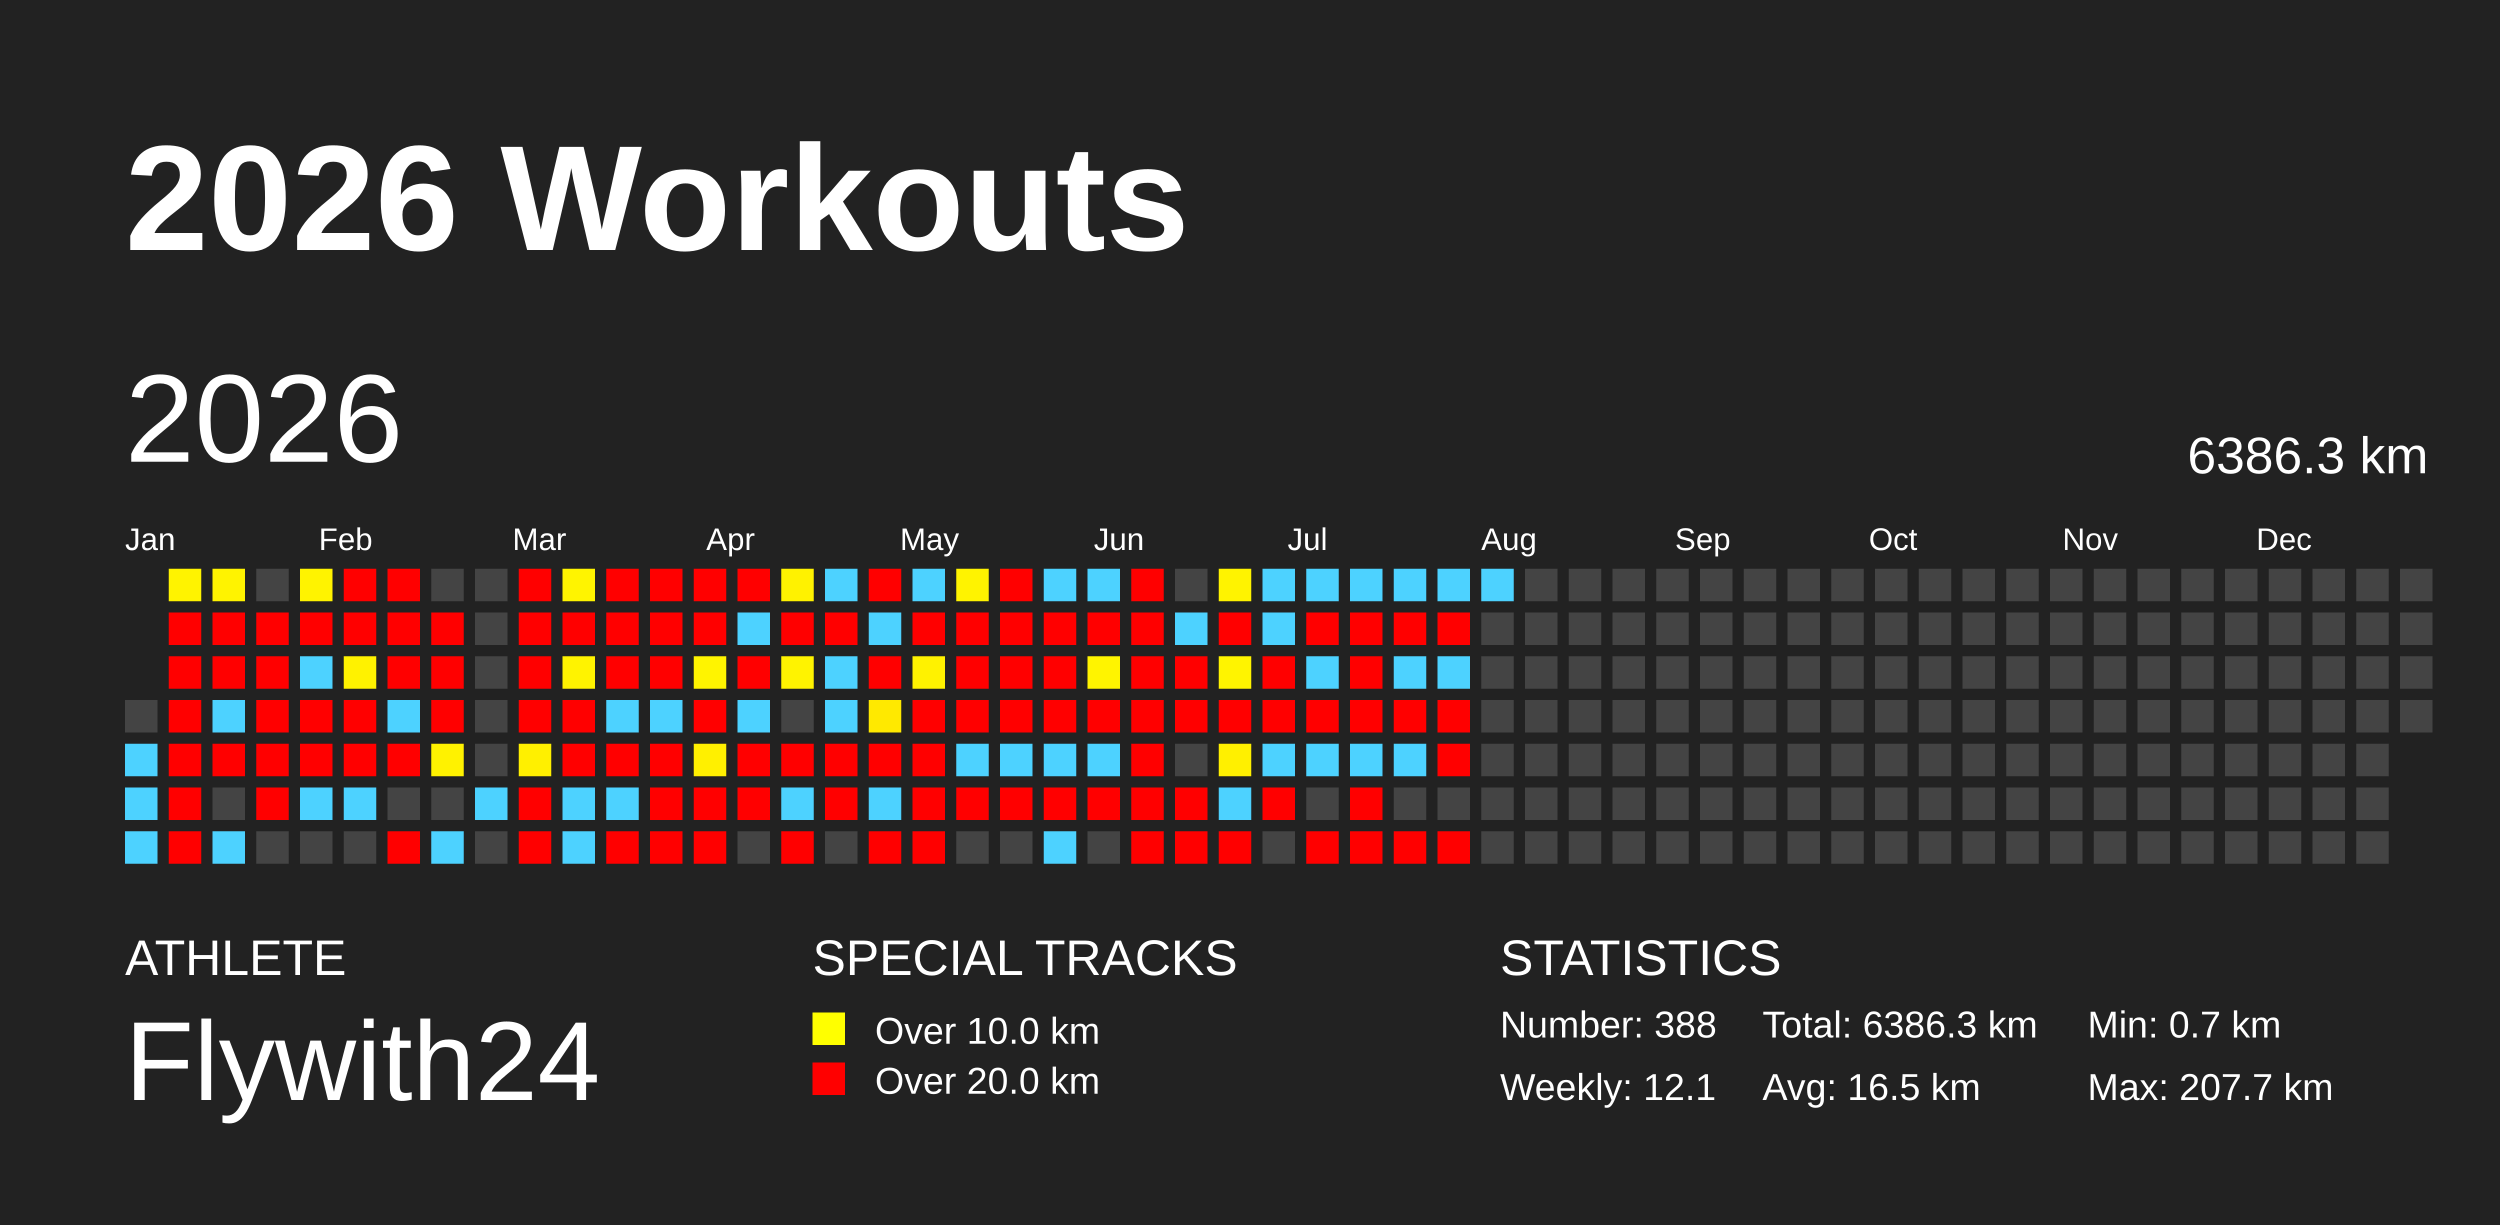
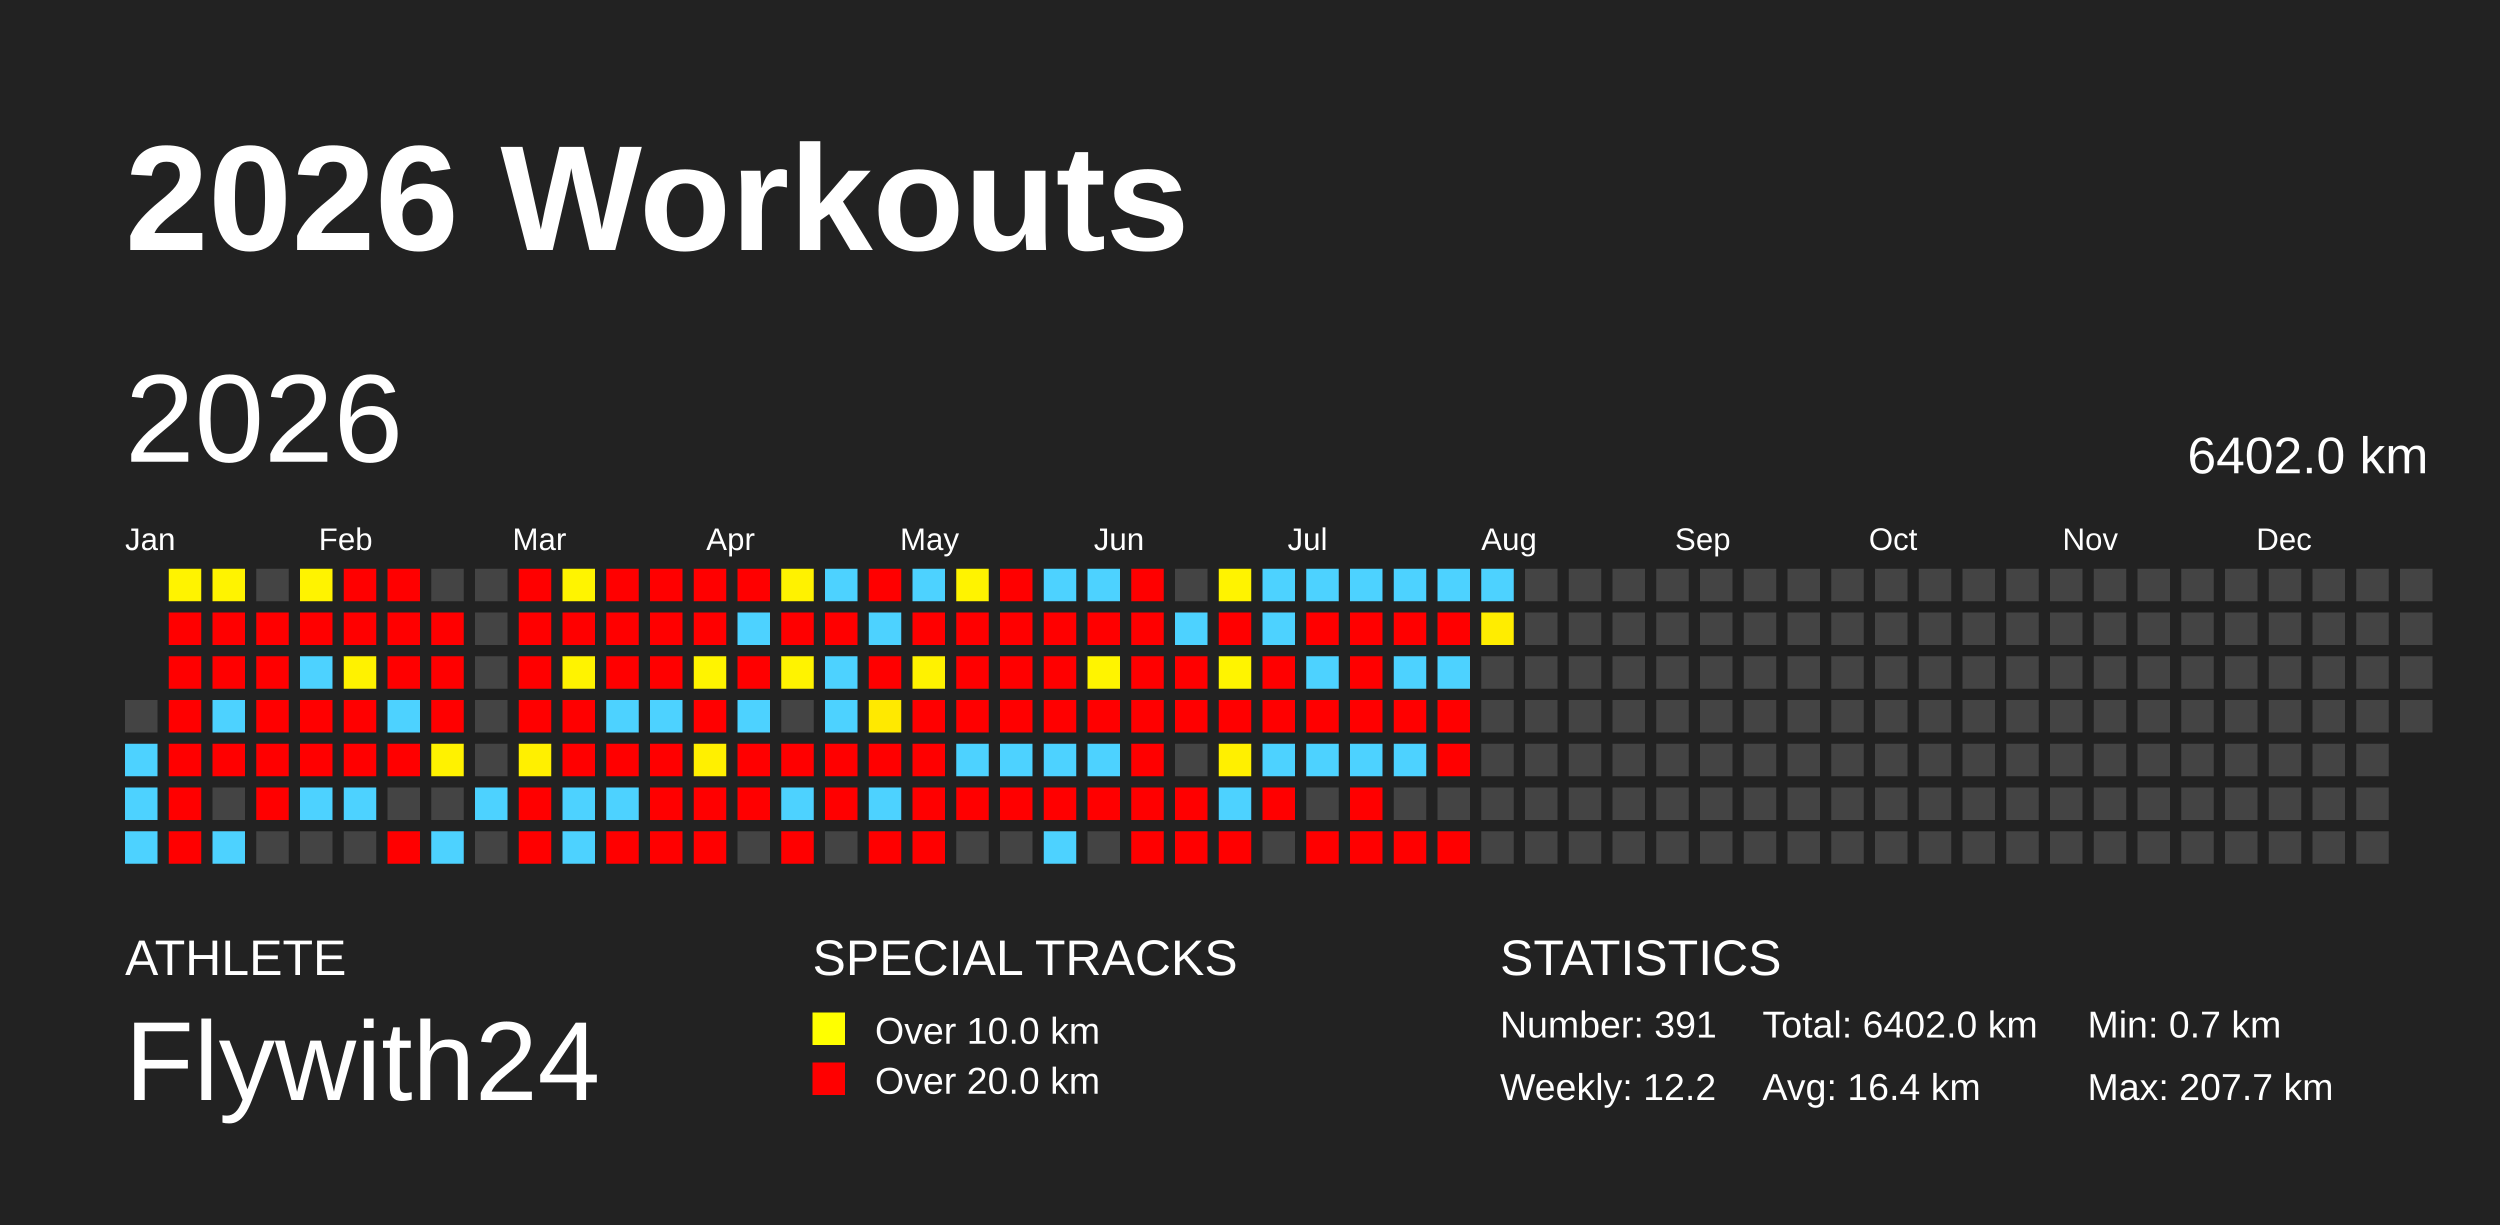
<svg xmlns="http://www.w3.org/2000/svg" baseProfile="full" height="98mm" version="1.1" viewBox="0,0,200,98" width="200mm">
  <defs />
  <rect fill="#222222" height="98" width="200" x="0" y="0" />
  <text fill="#FFFFFF" style="font-size:12px; font-family:Arial; font-weight:bold;" x="10" y="20">2026 Workouts</text>
  <text fill="#FFFFFF" style="font-size:4px; font-family:Arial" x="10" y="78">ATHLETE</text>
  <text fill="#FFFFFF" style="font-size:9px; font-family:Arial" x="10" y="88">Flywith24</text>
  <text fill="#FFFFFF" style="font-size:4px; font-family:Arial" x="65" y="78">SPECIAL TRACKS</text>
  <rect fill="yellow" height="2.6" width="2.6" x="65" y="81" />
  <text fill="#FFFFFF" style="font-size:3px; font-family:Arial" x="70" y="83.5">Over 10.0 km</text>
  <rect fill="red" height="2.6" width="2.6" x="65" y="85" />
  <text fill="#FFFFFF" style="font-size:3px; font-family:Arial" x="70" y="87.5">Over 20.0 km</text>
  <text fill="#FFFFFF" style="font-size:4px; font-family:Arial" x="120" y="78">STATISTICS</text>
-   <text fill="#FFFFFF" style="font-size:3px; font-family:Arial" x="120" y="83">Number: 388</text>
-   <text fill="#FFFFFF" style="font-size:3px; font-family:Arial" x="120" y="88">Weekly: 12.1</text>
-   <text fill="#FFFFFF" style="font-size:3px; font-family:Arial" x="141" y="83">Total: 6386.3 km</text>
-   <text fill="#FFFFFF" style="font-size:3px; font-family:Arial" x="141" y="88">Avg: 16.5 km</text>
+   <text fill="#FFFFFF" style="font-size:3px; font-family:Arial" x="120" y="83">Number: 391</text>
+   <text fill="#FFFFFF" style="font-size:3px; font-family:Arial" x="120" y="88">Weekly: 12.2</text>
+   <text fill="#FFFFFF" style="font-size:3px; font-family:Arial" x="141" y="83">Total: 6402.0 km</text>
+   <text fill="#FFFFFF" style="font-size:3px; font-family:Arial" x="141" y="88">Avg: 16.4 km</text>
  <text fill="#FFFFFF" style="font-size:3px; font-family:Arial" x="167" y="83">Min: 0.7 km</text>
  <text fill="#FFFFFF" style="font-size:3px; font-family:Arial" x="167" y="88">Max: 207.7 km</text>
  <text dominant-baseline="hanging" fill="#FFFFFF" style="font-size:10.0px; font-family:Arial;" x="10" y="30">2026</text>
-   <text dominant-baseline="hanging" fill="#FFFFFF" style="font-size:4.125px; font-family:Arial;" x="175" y="35">6386.3 km</text>
+   <text dominant-baseline="hanging" fill="#FFFFFF" style="font-size:4.125px; font-family:Arial;" x="175" y="35">6402.0 km</text>
  <text fill="#FFFFFF" style="font-size:2.5px; font-family:Arial" x="10.0" y="44">Jan</text>
  <text fill="#FFFFFF" style="font-size:2.5px; font-family:Arial" x="25.5" y="44">Feb</text>
  <text fill="#FFFFFF" style="font-size:2.5px; font-family:Arial" x="41.0" y="44">Mar</text>
  <text fill="#FFFFFF" style="font-size:2.5px; font-family:Arial" x="56.5" y="44">Apr</text>
  <text fill="#FFFFFF" style="font-size:2.5px; font-family:Arial" x="72.0" y="44">May</text>
  <text fill="#FFFFFF" style="font-size:2.5px; font-family:Arial" x="87.5" y="44">Jun</text>
  <text fill="#FFFFFF" style="font-size:2.5px; font-family:Arial" x="103.0" y="44">Jul</text>
  <text fill="#FFFFFF" style="font-size:2.5px; font-family:Arial" x="118.5" y="44">Aug</text>
  <text fill="#FFFFFF" style="font-size:2.5px; font-family:Arial" x="134.0" y="44">Sep</text>
  <text fill="#FFFFFF" style="font-size:2.5px; font-family:Arial" x="149.5" y="44">Oct</text>
  <text fill="#FFFFFF" style="font-size:2.5px; font-family:Arial" x="165.0" y="44">Nov</text>
  <text fill="#FFFFFF" style="font-size:2.5px; font-family:Arial" x="180.5" y="44">Dec</text>
  <rect fill="#444444" height="2.6" width="2.6" x="10.0" y="56.0" />
  <rect fill="#4dd2ff" height="2.6" width="2.6" x="10.0" y="59.5" />
  <rect fill="#4dd2ff" height="2.6" width="2.6" x="10.0" y="63.0" />
  <rect fill="#4dd2ff" height="2.6" width="2.6" x="10.0" y="66.5" />
  <rect fill="#fff300" height="2.6" width="2.6" x="13.5" y="45.5" />
  <rect fill="red" height="2.6" width="2.6" x="13.5" y="49.0" />
  <rect fill="red" height="2.6" width="2.6" x="13.5" y="52.5" />
  <rect fill="red" height="2.6" width="2.6" x="13.5" y="56.0" />
  <rect fill="red" height="2.6" width="2.6" x="13.5" y="59.5" />
  <rect fill="red" height="2.6" width="2.6" x="13.5" y="63.0" />
  <rect fill="red" height="2.6" width="2.6" x="13.5" y="66.5" />
  <rect fill="#fff300" height="2.6" width="2.6" x="17.0" y="45.5" />
  <rect fill="red" height="2.6" width="2.6" x="17.0" y="49.0" />
  <rect fill="red" height="2.6" width="2.6" x="17.0" y="52.5" />
  <rect fill="#4dd2ff" height="2.6" width="2.6" x="17.0" y="56.0" />
  <rect fill="red" height="2.6" width="2.6" x="17.0" y="59.5" />
  <rect fill="#444444" height="2.6" width="2.6" x="17.0" y="63.0" />
  <rect fill="#4dd2ff" height="2.6" width="2.6" x="17.0" y="66.5" />
  <rect fill="#444444" height="2.6" width="2.6" x="20.5" y="45.5" />
  <rect fill="red" height="2.6" width="2.6" x="20.5" y="49.0" />
  <rect fill="red" height="2.6" width="2.6" x="20.5" y="52.5" />
  <rect fill="red" height="2.6" width="2.6" x="20.5" y="56.0" />
  <rect fill="red" height="2.6" width="2.6" x="20.5" y="59.5" />
  <rect fill="red" height="2.6" width="2.6" x="20.5" y="63.0" />
  <rect fill="#444444" height="2.6" width="2.6" x="20.5" y="66.5" />
  <rect fill="#fff300" height="2.6" width="2.6" x="24.0" y="45.5" />
  <rect fill="red" height="2.6" width="2.6" x="24.0" y="49.0" />
  <rect fill="#4dd2ff" height="2.6" width="2.6" x="24.0" y="52.5" />
  <rect fill="red" height="2.6" width="2.6" x="24.0" y="56.0" />
  <rect fill="red" height="2.6" width="2.6" x="24.0" y="59.5" />
  <rect fill="#4dd2ff" height="2.6" width="2.6" x="24.0" y="63.0" />
  <rect fill="#444444" height="2.6" width="2.6" x="24.0" y="66.5" />
  <rect fill="red" height="2.6" width="2.6" x="27.5" y="45.5" />
  <rect fill="red" height="2.6" width="2.6" x="27.5" y="49.0" />
  <rect fill="#fff200" height="2.6" width="2.6" x="27.5" y="52.5" />
  <rect fill="red" height="2.6" width="2.6" x="27.5" y="56.0" />
  <rect fill="red" height="2.6" width="2.6" x="27.5" y="59.5" />
  <rect fill="#4dd2ff" height="2.6" width="2.6" x="27.5" y="63.0" />
  <rect fill="#444444" height="2.6" width="2.6" x="27.5" y="66.5" />
  <rect fill="red" height="2.6" width="2.6" x="31.0" y="45.5" />
  <rect fill="red" height="2.6" width="2.6" x="31.0" y="49.0" />
  <rect fill="red" height="2.6" width="2.6" x="31.0" y="52.5" />
  <rect fill="#4dd2ff" height="2.6" width="2.6" x="31.0" y="56.0" />
  <rect fill="red" height="2.6" width="2.6" x="31.0" y="59.5" />
  <rect fill="#444444" height="2.6" width="2.6" x="31.0" y="63.0" />
  <rect fill="red" height="2.6" width="2.6" x="31.0" y="66.5" />
  <rect fill="#444444" height="2.6" width="2.6" x="34.5" y="45.5" />
  <rect fill="red" height="2.6" width="2.6" x="34.5" y="49.0" />
  <rect fill="red" height="2.6" width="2.6" x="34.5" y="52.5" />
  <rect fill="red" height="2.6" width="2.6" x="34.5" y="56.0" />
  <rect fill="#fff200" height="2.6" width="2.6" x="34.5" y="59.5" />
  <rect fill="#444444" height="2.6" width="2.6" x="34.5" y="63.0" />
  <rect fill="#4dd2ff" height="2.6" width="2.6" x="34.5" y="66.5" />
  <rect fill="#444444" height="2.6" width="2.6" x="38.0" y="45.5" />
  <rect fill="#444444" height="2.6" width="2.6" x="38.0" y="49.0" />
  <rect fill="#444444" height="2.6" width="2.6" x="38.0" y="52.5" />
  <rect fill="#444444" height="2.6" width="2.6" x="38.0" y="56.0" />
  <rect fill="#444444" height="2.6" width="2.6" x="38.0" y="59.5" />
  <rect fill="#4dd2ff" height="2.6" width="2.6" x="38.0" y="63.0" />
  <rect fill="#444444" height="2.6" width="2.6" x="38.0" y="66.5" />
  <rect fill="red" height="2.6" width="2.6" x="41.5" y="45.5" />
  <rect fill="red" height="2.6" width="2.6" x="41.5" y="49.0" />
  <rect fill="red" height="2.6" width="2.6" x="41.5" y="52.5" />
  <rect fill="red" height="2.6" width="2.6" x="41.5" y="56.0" />
  <rect fill="#fff000" height="2.6" width="2.6" x="41.5" y="59.5" />
  <rect fill="red" height="2.6" width="2.6" x="41.5" y="63.0" />
  <rect fill="red" height="2.6" width="2.6" x="41.5" y="66.5" />
  <rect fill="#fff400" height="2.6" width="2.6" x="45.0" y="45.5" />
  <rect fill="red" height="2.6" width="2.6" x="45.0" y="49.0" />
  <rect fill="#fff300" height="2.6" width="2.6" x="45.0" y="52.5" />
  <rect fill="red" height="2.6" width="2.6" x="45.0" y="56.0" />
  <rect fill="red" height="2.6" width="2.6" x="45.0" y="59.5" />
  <rect fill="#4dd2ff" height="2.6" width="2.6" x="45.0" y="63.0" />
  <rect fill="#4dd2ff" height="2.6" width="2.6" x="45.0" y="66.5" />
  <rect fill="red" height="2.6" width="2.6" x="48.5" y="45.5" />
  <rect fill="red" height="2.6" width="2.6" x="48.5" y="49.0" />
  <rect fill="red" height="2.6" width="2.6" x="48.5" y="52.5" />
  <rect fill="#4dd2ff" height="2.6" width="2.6" x="48.5" y="56.0" />
  <rect fill="red" height="2.6" width="2.6" x="48.5" y="59.5" />
  <rect fill="#4dd2ff" height="2.6" width="2.6" x="48.5" y="63.0" />
  <rect fill="red" height="2.6" width="2.6" x="48.5" y="66.5" />
  <rect fill="red" height="2.6" width="2.6" x="52.0" y="45.5" />
  <rect fill="red" height="2.6" width="2.6" x="52.0" y="49.0" />
  <rect fill="red" height="2.6" width="2.6" x="52.0" y="52.5" />
  <rect fill="#4dd2ff" height="2.6" width="2.6" x="52.0" y="56.0" />
  <rect fill="red" height="2.6" width="2.6" x="52.0" y="59.5" />
  <rect fill="red" height="2.6" width="2.6" x="52.0" y="63.0" />
  <rect fill="red" height="2.6" width="2.6" x="52.0" y="66.5" />
  <rect fill="red" height="2.6" width="2.6" x="55.5" y="45.5" />
  <rect fill="red" height="2.6" width="2.6" x="55.5" y="49.0" />
  <rect fill="#fff400" height="2.6" width="2.6" x="55.5" y="52.5" />
  <rect fill="red" height="2.6" width="2.6" x="55.5" y="56.0" />
  <rect fill="#fff000" height="2.6" width="2.6" x="55.5" y="59.5" />
  <rect fill="red" height="2.6" width="2.6" x="55.5" y="63.0" />
  <rect fill="red" height="2.6" width="2.6" x="55.5" y="66.5" />
  <rect fill="red" height="2.6" width="2.6" x="59.0" y="45.5" />
  <rect fill="#4dd2ff" height="2.6" width="2.6" x="59.0" y="49.0" />
  <rect fill="red" height="2.6" width="2.6" x="59.0" y="52.5" />
  <rect fill="#4dd2ff" height="2.6" width="2.6" x="59.0" y="56.0" />
  <rect fill="red" height="2.6" width="2.6" x="59.0" y="59.5" />
  <rect fill="red" height="2.6" width="2.6" x="59.0" y="63.0" />
  <rect fill="#444444" height="2.6" width="2.6" x="59.0" y="66.5" />
  <rect fill="#fff200" height="2.6" width="2.6" x="62.5" y="45.5" />
  <rect fill="red" height="2.6" width="2.6" x="62.5" y="49.0" />
  <rect fill="#fff300" height="2.6" width="2.6" x="62.5" y="52.5" />
  <rect fill="#444444" height="2.6" width="2.6" x="62.5" y="56.0" />
  <rect fill="red" height="2.6" width="2.6" x="62.5" y="59.5" />
  <rect fill="#4dd2ff" height="2.6" width="2.6" x="62.5" y="63.0" />
  <rect fill="red" height="2.6" width="2.6" x="62.5" y="66.5" />
  <rect fill="#4dd2ff" height="2.6" width="2.6" x="66.0" y="45.5" />
  <rect fill="red" height="2.6" width="2.6" x="66.0" y="49.0" />
  <rect fill="#4dd2ff" height="2.6" width="2.6" x="66.0" y="52.5" />
  <rect fill="#4dd2ff" height="2.6" width="2.6" x="66.0" y="56.0" />
  <rect fill="red" height="2.6" width="2.6" x="66.0" y="59.5" />
  <rect fill="red" height="2.6" width="2.6" x="66.0" y="63.0" />
  <rect fill="#444444" height="2.6" width="2.6" x="66.0" y="66.5" />
  <rect fill="red" height="2.6" width="2.6" x="69.5" y="45.5" />
  <rect fill="#4dd2ff" height="2.6" width="2.6" x="69.5" y="49.0" />
  <rect fill="red" height="2.6" width="2.6" x="69.5" y="52.5" />
  <rect fill="#ffe900" height="2.6" width="2.6" x="69.5" y="56.0" />
  <rect fill="red" height="2.6" width="2.6" x="69.5" y="59.5" />
  <rect fill="#4dd2ff" height="2.6" width="2.6" x="69.5" y="63.0" />
  <rect fill="red" height="2.6" width="2.6" x="69.5" y="66.5" />
  <rect fill="#4dd2ff" height="2.6" width="2.6" x="73.0" y="45.5" />
  <rect fill="red" height="2.6" width="2.6" x="73.0" y="49.0" />
  <rect fill="#fff200" height="2.6" width="2.6" x="73.0" y="52.5" />
  <rect fill="red" height="2.6" width="2.6" x="73.0" y="56.0" />
  <rect fill="red" height="2.6" width="2.6" x="73.0" y="59.5" />
  <rect fill="red" height="2.6" width="2.6" x="73.0" y="63.0" />
  <rect fill="red" height="2.6" width="2.6" x="73.0" y="66.5" />
  <rect fill="#fff300" height="2.6" width="2.6" x="76.5" y="45.5" />
  <rect fill="red" height="2.6" width="2.6" x="76.5" y="49.0" />
  <rect fill="red" height="2.6" width="2.6" x="76.5" y="52.5" />
  <rect fill="red" height="2.6" width="2.6" x="76.5" y="56.0" />
  <rect fill="#4dd2ff" height="2.6" width="2.6" x="76.5" y="59.5" />
  <rect fill="red" height="2.6" width="2.6" x="76.5" y="63.0" />
  <rect fill="#444444" height="2.6" width="2.6" x="76.5" y="66.5" />
  <rect fill="red" height="2.6" width="2.6" x="80.0" y="45.5" />
  <rect fill="red" height="2.6" width="2.6" x="80.0" y="49.0" />
  <rect fill="red" height="2.6" width="2.6" x="80.0" y="52.5" />
  <rect fill="red" height="2.6" width="2.6" x="80.0" y="56.0" />
  <rect fill="#4dd2ff" height="2.6" width="2.6" x="80.0" y="59.5" />
  <rect fill="red" height="2.6" width="2.6" x="80.0" y="63.0" />
  <rect fill="#444444" height="2.6" width="2.6" x="80.0" y="66.5" />
  <rect fill="#4dd2ff" height="2.6" width="2.6" x="83.5" y="45.5" />
  <rect fill="red" height="2.6" width="2.6" x="83.5" y="49.0" />
  <rect fill="red" height="2.6" width="2.6" x="83.5" y="52.5" />
  <rect fill="red" height="2.6" width="2.6" x="83.5" y="56.0" />
  <rect fill="#4dd2ff" height="2.6" width="2.6" x="83.5" y="59.5" />
  <rect fill="red" height="2.6" width="2.6" x="83.5" y="63.0" />
  <rect fill="#4dd2ff" height="2.6" width="2.6" x="83.5" y="66.5" />
  <rect fill="#4dd2ff" height="2.6" width="2.6" x="87.0" y="45.5" />
  <rect fill="red" height="2.6" width="2.6" x="87.0" y="49.0" />
  <rect fill="#fff400" height="2.6" width="2.6" x="87.0" y="52.5" />
  <rect fill="red" height="2.6" width="2.6" x="87.0" y="56.0" />
  <rect fill="#4dd2ff" height="2.6" width="2.6" x="87.0" y="59.5" />
  <rect fill="red" height="2.6" width="2.6" x="87.0" y="63.0" />
  <rect fill="#444444" height="2.6" width="2.6" x="87.0" y="66.5" />
  <rect fill="red" height="2.6" width="2.6" x="90.5" y="45.5" />
  <rect fill="red" height="2.6" width="2.6" x="90.5" y="49.0" />
  <rect fill="red" height="2.6" width="2.6" x="90.5" y="52.5" />
  <rect fill="red" height="2.6" width="2.6" x="90.5" y="56.0" />
  <rect fill="red" height="2.6" width="2.6" x="90.5" y="59.5" />
  <rect fill="red" height="2.6" width="2.6" x="90.5" y="63.0" />
  <rect fill="red" height="2.6" width="2.6" x="90.5" y="66.5" />
  <rect fill="#444444" height="2.6" width="2.6" x="94.0" y="45.5" />
  <rect fill="#4dd2ff" height="2.6" width="2.6" x="94.0" y="49.0" />
  <rect fill="red" height="2.6" width="2.6" x="94.0" y="52.5" />
  <rect fill="red" height="2.6" width="2.6" x="94.0" y="56.0" />
  <rect fill="#444444" height="2.6" width="2.6" x="94.0" y="59.5" />
  <rect fill="red" height="2.6" width="2.6" x="94.0" y="63.0" />
  <rect fill="red" height="2.6" width="2.6" x="94.0" y="66.5" />
  <rect fill="#fff300" height="2.6" width="2.6" x="97.5" y="45.5" />
  <rect fill="red" height="2.6" width="2.6" x="97.5" y="49.0" />
  <rect fill="#fff400" height="2.6" width="2.6" x="97.5" y="52.5" />
  <rect fill="red" height="2.6" width="2.6" x="97.5" y="56.0" />
  <rect fill="#fff000" height="2.6" width="2.6" x="97.5" y="59.5" />
  <rect fill="#4dd2ff" height="2.6" width="2.6" x="97.5" y="63.0" />
  <rect fill="red" height="2.6" width="2.6" x="97.5" y="66.5" />
  <rect fill="#4dd2ff" height="2.6" width="2.6" x="101.0" y="45.5" />
  <rect fill="#4dd2ff" height="2.6" width="2.6" x="101.0" y="49.0" />
  <rect fill="red" height="2.6" width="2.6" x="101.0" y="52.5" />
  <rect fill="red" height="2.6" width="2.6" x="101.0" y="56.0" />
  <rect fill="#4dd2ff" height="2.6" width="2.6" x="101.0" y="59.5" />
  <rect fill="red" height="2.6" width="2.6" x="101.0" y="63.0" />
  <rect fill="#444444" height="2.6" width="2.6" x="101.0" y="66.5" />
  <rect fill="#4dd2ff" height="2.6" width="2.6" x="104.5" y="45.5" />
  <rect fill="red" height="2.6" width="2.6" x="104.5" y="49.0" />
  <rect fill="#4dd2ff" height="2.6" width="2.6" x="104.5" y="52.5" />
  <rect fill="red" height="2.6" width="2.6" x="104.5" y="56.0" />
  <rect fill="#4dd2ff" height="2.6" width="2.6" x="104.5" y="59.5" />
  <rect fill="#444444" height="2.6" width="2.6" x="104.5" y="63.0" />
  <rect fill="red" height="2.6" width="2.6" x="104.5" y="66.5" />
  <rect fill="#4dd2ff" height="2.6" width="2.6" x="108.0" y="45.5" />
  <rect fill="red" height="2.6" width="2.6" x="108.0" y="49.0" />
  <rect fill="red" height="2.6" width="2.6" x="108.0" y="52.5" />
  <rect fill="red" height="2.6" width="2.6" x="108.0" y="56.0" />
  <rect fill="#4dd2ff" height="2.6" width="2.6" x="108.0" y="59.5" />
  <rect fill="red" height="2.6" width="2.6" x="108.0" y="63.0" />
  <rect fill="red" height="2.6" width="2.6" x="108.0" y="66.5" />
  <rect fill="#4dd2ff" height="2.6" width="2.6" x="111.5" y="45.5" />
  <rect fill="red" height="2.6" width="2.6" x="111.5" y="49.0" />
  <rect fill="#4dd2ff" height="2.6" width="2.6" x="111.5" y="52.5" />
  <rect fill="red" height="2.6" width="2.6" x="111.5" y="56.0" />
  <rect fill="#4dd2ff" height="2.6" width="2.6" x="111.5" y="59.5" />
  <rect fill="#444444" height="2.6" width="2.6" x="111.5" y="63.0" />
  <rect fill="red" height="2.6" width="2.6" x="111.5" y="66.5" />
  <rect fill="#4dd2ff" height="2.6" width="2.6" x="115.0" y="45.5" />
  <rect fill="red" height="2.6" width="2.6" x="115.0" y="49.0" />
  <rect fill="#4dd2ff" height="2.6" width="2.6" x="115.0" y="52.5" />
  <rect fill="red" height="2.6" width="2.6" x="115.0" y="56.0" />
  <rect fill="red" height="2.6" width="2.6" x="115.0" y="59.5" />
  <rect fill="#444444" height="2.6" width="2.6" x="115.0" y="63.0" />
  <rect fill="red" height="2.6" width="2.6" x="115.0" y="66.5" />
  <rect fill="#4dd2ff" height="2.6" width="2.6" x="118.5" y="45.5" />
-   <rect fill="#444444" height="2.6" width="2.6" x="118.5" y="49.0" />
+   <rect fill="#ffed00" height="2.6" width="2.6" x="118.5" y="49.0" />
  <rect fill="#444444" height="2.6" width="2.6" x="118.5" y="52.5" />
  <rect fill="#444444" height="2.6" width="2.6" x="118.5" y="56.0" />
  <rect fill="#444444" height="2.6" width="2.6" x="118.5" y="59.5" />
  <rect fill="#444444" height="2.6" width="2.6" x="118.5" y="63.0" />
  <rect fill="#444444" height="2.6" width="2.6" x="118.5" y="66.5" />
  <rect fill="#444444" height="2.6" width="2.6" x="122.0" y="45.5" />
  <rect fill="#444444" height="2.6" width="2.6" x="122.0" y="49.0" />
  <rect fill="#444444" height="2.6" width="2.6" x="122.0" y="52.5" />
  <rect fill="#444444" height="2.6" width="2.6" x="122.0" y="56.0" />
  <rect fill="#444444" height="2.6" width="2.6" x="122.0" y="59.5" />
  <rect fill="#444444" height="2.6" width="2.6" x="122.0" y="63.0" />
  <rect fill="#444444" height="2.6" width="2.6" x="122.0" y="66.5" />
  <rect fill="#444444" height="2.6" width="2.6" x="125.5" y="45.5" />
  <rect fill="#444444" height="2.6" width="2.6" x="125.5" y="49.0" />
  <rect fill="#444444" height="2.6" width="2.6" x="125.5" y="52.5" />
  <rect fill="#444444" height="2.6" width="2.6" x="125.5" y="56.0" />
  <rect fill="#444444" height="2.6" width="2.6" x="125.5" y="59.5" />
  <rect fill="#444444" height="2.6" width="2.6" x="125.5" y="63.0" />
  <rect fill="#444444" height="2.6" width="2.6" x="125.5" y="66.5" />
  <rect fill="#444444" height="2.6" width="2.6" x="129.0" y="45.5" />
  <rect fill="#444444" height="2.6" width="2.6" x="129.0" y="49.0" />
  <rect fill="#444444" height="2.6" width="2.6" x="129.0" y="52.5" />
  <rect fill="#444444" height="2.6" width="2.6" x="129.0" y="56.0" />
  <rect fill="#444444" height="2.6" width="2.6" x="129.0" y="59.5" />
  <rect fill="#444444" height="2.6" width="2.6" x="129.0" y="63.0" />
  <rect fill="#444444" height="2.6" width="2.6" x="129.0" y="66.5" />
  <rect fill="#444444" height="2.6" width="2.6" x="132.5" y="45.5" />
  <rect fill="#444444" height="2.6" width="2.6" x="132.5" y="49.0" />
  <rect fill="#444444" height="2.6" width="2.6" x="132.5" y="52.5" />
  <rect fill="#444444" height="2.6" width="2.6" x="132.5" y="56.0" />
  <rect fill="#444444" height="2.6" width="2.6" x="132.5" y="59.5" />
  <rect fill="#444444" height="2.6" width="2.6" x="132.5" y="63.0" />
  <rect fill="#444444" height="2.6" width="2.6" x="132.5" y="66.5" />
  <rect fill="#444444" height="2.6" width="2.6" x="136.0" y="45.5" />
  <rect fill="#444444" height="2.6" width="2.6" x="136.0" y="49.0" />
  <rect fill="#444444" height="2.6" width="2.6" x="136.0" y="52.5" />
  <rect fill="#444444" height="2.6" width="2.6" x="136.0" y="56.0" />
  <rect fill="#444444" height="2.6" width="2.6" x="136.0" y="59.5" />
  <rect fill="#444444" height="2.6" width="2.6" x="136.0" y="63.0" />
  <rect fill="#444444" height="2.6" width="2.6" x="136.0" y="66.5" />
  <rect fill="#444444" height="2.6" width="2.6" x="139.5" y="45.5" />
  <rect fill="#444444" height="2.6" width="2.6" x="139.5" y="49.0" />
  <rect fill="#444444" height="2.6" width="2.6" x="139.5" y="52.5" />
  <rect fill="#444444" height="2.6" width="2.6" x="139.5" y="56.0" />
  <rect fill="#444444" height="2.6" width="2.6" x="139.5" y="59.5" />
  <rect fill="#444444" height="2.6" width="2.6" x="139.5" y="63.0" />
  <rect fill="#444444" height="2.6" width="2.6" x="139.5" y="66.5" />
  <rect fill="#444444" height="2.6" width="2.6" x="143.0" y="45.5" />
  <rect fill="#444444" height="2.6" width="2.6" x="143.0" y="49.0" />
  <rect fill="#444444" height="2.6" width="2.6" x="143.0" y="52.5" />
  <rect fill="#444444" height="2.6" width="2.6" x="143.0" y="56.0" />
  <rect fill="#444444" height="2.6" width="2.6" x="143.0" y="59.5" />
  <rect fill="#444444" height="2.6" width="2.6" x="143.0" y="63.0" />
  <rect fill="#444444" height="2.6" width="2.6" x="143.0" y="66.5" />
  <rect fill="#444444" height="2.6" width="2.6" x="146.5" y="45.5" />
  <rect fill="#444444" height="2.6" width="2.6" x="146.5" y="49.0" />
  <rect fill="#444444" height="2.6" width="2.6" x="146.5" y="52.5" />
  <rect fill="#444444" height="2.6" width="2.6" x="146.5" y="56.0" />
  <rect fill="#444444" height="2.6" width="2.6" x="146.5" y="59.5" />
  <rect fill="#444444" height="2.6" width="2.6" x="146.5" y="63.0" />
  <rect fill="#444444" height="2.6" width="2.6" x="146.5" y="66.5" />
  <rect fill="#444444" height="2.6" width="2.6" x="150.0" y="45.5" />
  <rect fill="#444444" height="2.6" width="2.6" x="150.0" y="49.0" />
  <rect fill="#444444" height="2.6" width="2.6" x="150.0" y="52.5" />
  <rect fill="#444444" height="2.6" width="2.6" x="150.0" y="56.0" />
  <rect fill="#444444" height="2.6" width="2.6" x="150.0" y="59.5" />
  <rect fill="#444444" height="2.6" width="2.6" x="150.0" y="63.0" />
  <rect fill="#444444" height="2.6" width="2.6" x="150.0" y="66.5" />
  <rect fill="#444444" height="2.6" width="2.6" x="153.5" y="45.5" />
  <rect fill="#444444" height="2.6" width="2.6" x="153.5" y="49.0" />
  <rect fill="#444444" height="2.6" width="2.6" x="153.5" y="52.5" />
  <rect fill="#444444" height="2.6" width="2.6" x="153.5" y="56.0" />
  <rect fill="#444444" height="2.6" width="2.6" x="153.5" y="59.5" />
  <rect fill="#444444" height="2.6" width="2.6" x="153.5" y="63.0" />
  <rect fill="#444444" height="2.6" width="2.6" x="153.5" y="66.5" />
  <rect fill="#444444" height="2.6" width="2.6" x="157.0" y="45.5" />
  <rect fill="#444444" height="2.6" width="2.6" x="157.0" y="49.0" />
  <rect fill="#444444" height="2.6" width="2.6" x="157.0" y="52.5" />
  <rect fill="#444444" height="2.6" width="2.6" x="157.0" y="56.0" />
  <rect fill="#444444" height="2.6" width="2.6" x="157.0" y="59.5" />
  <rect fill="#444444" height="2.6" width="2.6" x="157.0" y="63.0" />
  <rect fill="#444444" height="2.6" width="2.6" x="157.0" y="66.5" />
  <rect fill="#444444" height="2.6" width="2.6" x="160.5" y="45.5" />
  <rect fill="#444444" height="2.6" width="2.6" x="160.5" y="49.0" />
  <rect fill="#444444" height="2.6" width="2.6" x="160.5" y="52.5" />
  <rect fill="#444444" height="2.6" width="2.6" x="160.5" y="56.0" />
  <rect fill="#444444" height="2.6" width="2.6" x="160.5" y="59.5" />
  <rect fill="#444444" height="2.6" width="2.6" x="160.5" y="63.0" />
  <rect fill="#444444" height="2.6" width="2.6" x="160.5" y="66.5" />
  <rect fill="#444444" height="2.6" width="2.6" x="164.0" y="45.5" />
  <rect fill="#444444" height="2.6" width="2.6" x="164.0" y="49.0" />
  <rect fill="#444444" height="2.6" width="2.6" x="164.0" y="52.5" />
  <rect fill="#444444" height="2.6" width="2.6" x="164.0" y="56.0" />
  <rect fill="#444444" height="2.6" width="2.6" x="164.0" y="59.5" />
  <rect fill="#444444" height="2.6" width="2.6" x="164.0" y="63.0" />
  <rect fill="#444444" height="2.6" width="2.6" x="164.0" y="66.5" />
  <rect fill="#444444" height="2.6" width="2.6" x="167.5" y="45.5" />
  <rect fill="#444444" height="2.6" width="2.6" x="167.5" y="49.0" />
  <rect fill="#444444" height="2.6" width="2.6" x="167.5" y="52.5" />
  <rect fill="#444444" height="2.6" width="2.6" x="167.5" y="56.0" />
  <rect fill="#444444" height="2.6" width="2.6" x="167.5" y="59.5" />
  <rect fill="#444444" height="2.6" width="2.6" x="167.5" y="63.0" />
  <rect fill="#444444" height="2.6" width="2.6" x="167.5" y="66.5" />
  <rect fill="#444444" height="2.6" width="2.6" x="171.0" y="45.5" />
  <rect fill="#444444" height="2.6" width="2.6" x="171.0" y="49.0" />
  <rect fill="#444444" height="2.6" width="2.6" x="171.0" y="52.5" />
  <rect fill="#444444" height="2.6" width="2.6" x="171.0" y="56.0" />
  <rect fill="#444444" height="2.6" width="2.6" x="171.0" y="59.5" />
  <rect fill="#444444" height="2.6" width="2.6" x="171.0" y="63.0" />
  <rect fill="#444444" height="2.6" width="2.6" x="171.0" y="66.5" />
  <rect fill="#444444" height="2.6" width="2.6" x="174.5" y="45.5" />
  <rect fill="#444444" height="2.6" width="2.6" x="174.5" y="49.0" />
  <rect fill="#444444" height="2.6" width="2.6" x="174.5" y="52.5" />
  <rect fill="#444444" height="2.6" width="2.6" x="174.5" y="56.0" />
  <rect fill="#444444" height="2.6" width="2.6" x="174.5" y="59.5" />
  <rect fill="#444444" height="2.6" width="2.6" x="174.5" y="63.0" />
  <rect fill="#444444" height="2.6" width="2.6" x="174.5" y="66.5" />
  <rect fill="#444444" height="2.6" width="2.6" x="178.0" y="45.5" />
  <rect fill="#444444" height="2.6" width="2.6" x="178.0" y="49.0" />
  <rect fill="#444444" height="2.6" width="2.6" x="178.0" y="52.5" />
  <rect fill="#444444" height="2.6" width="2.6" x="178.0" y="56.0" />
  <rect fill="#444444" height="2.6" width="2.6" x="178.0" y="59.5" />
  <rect fill="#444444" height="2.6" width="2.6" x="178.0" y="63.0" />
  <rect fill="#444444" height="2.6" width="2.6" x="178.0" y="66.5" />
  <rect fill="#444444" height="2.6" width="2.6" x="181.5" y="45.5" />
  <rect fill="#444444" height="2.6" width="2.6" x="181.5" y="49.0" />
  <rect fill="#444444" height="2.6" width="2.6" x="181.5" y="52.5" />
  <rect fill="#444444" height="2.6" width="2.6" x="181.5" y="56.0" />
  <rect fill="#444444" height="2.6" width="2.6" x="181.5" y="59.5" />
  <rect fill="#444444" height="2.6" width="2.6" x="181.5" y="63.0" />
  <rect fill="#444444" height="2.6" width="2.6" x="181.5" y="66.5" />
  <rect fill="#444444" height="2.6" width="2.6" x="185.0" y="45.5" />
  <rect fill="#444444" height="2.6" width="2.6" x="185.0" y="49.0" />
  <rect fill="#444444" height="2.6" width="2.6" x="185.0" y="52.5" />
  <rect fill="#444444" height="2.6" width="2.6" x="185.0" y="56.0" />
  <rect fill="#444444" height="2.6" width="2.6" x="185.0" y="59.5" />
  <rect fill="#444444" height="2.6" width="2.6" x="185.0" y="63.0" />
  <rect fill="#444444" height="2.6" width="2.6" x="185.0" y="66.5" />
  <rect fill="#444444" height="2.6" width="2.6" x="188.5" y="45.5" />
  <rect fill="#444444" height="2.6" width="2.6" x="188.5" y="49.0" />
  <rect fill="#444444" height="2.6" width="2.6" x="188.5" y="52.5" />
  <rect fill="#444444" height="2.6" width="2.6" x="188.5" y="56.0" />
  <rect fill="#444444" height="2.6" width="2.6" x="188.5" y="59.5" />
  <rect fill="#444444" height="2.6" width="2.6" x="188.5" y="63.0" />
  <rect fill="#444444" height="2.6" width="2.6" x="188.5" y="66.5" />
  <rect fill="#444444" height="2.6" width="2.6" x="192.0" y="45.5" />
  <rect fill="#444444" height="2.6" width="2.6" x="192.0" y="49.0" />
  <rect fill="#444444" height="2.6" width="2.6" x="192.0" y="52.5" />
  <rect fill="#444444" height="2.6" width="2.6" x="192.0" y="56.0" />
</svg>
